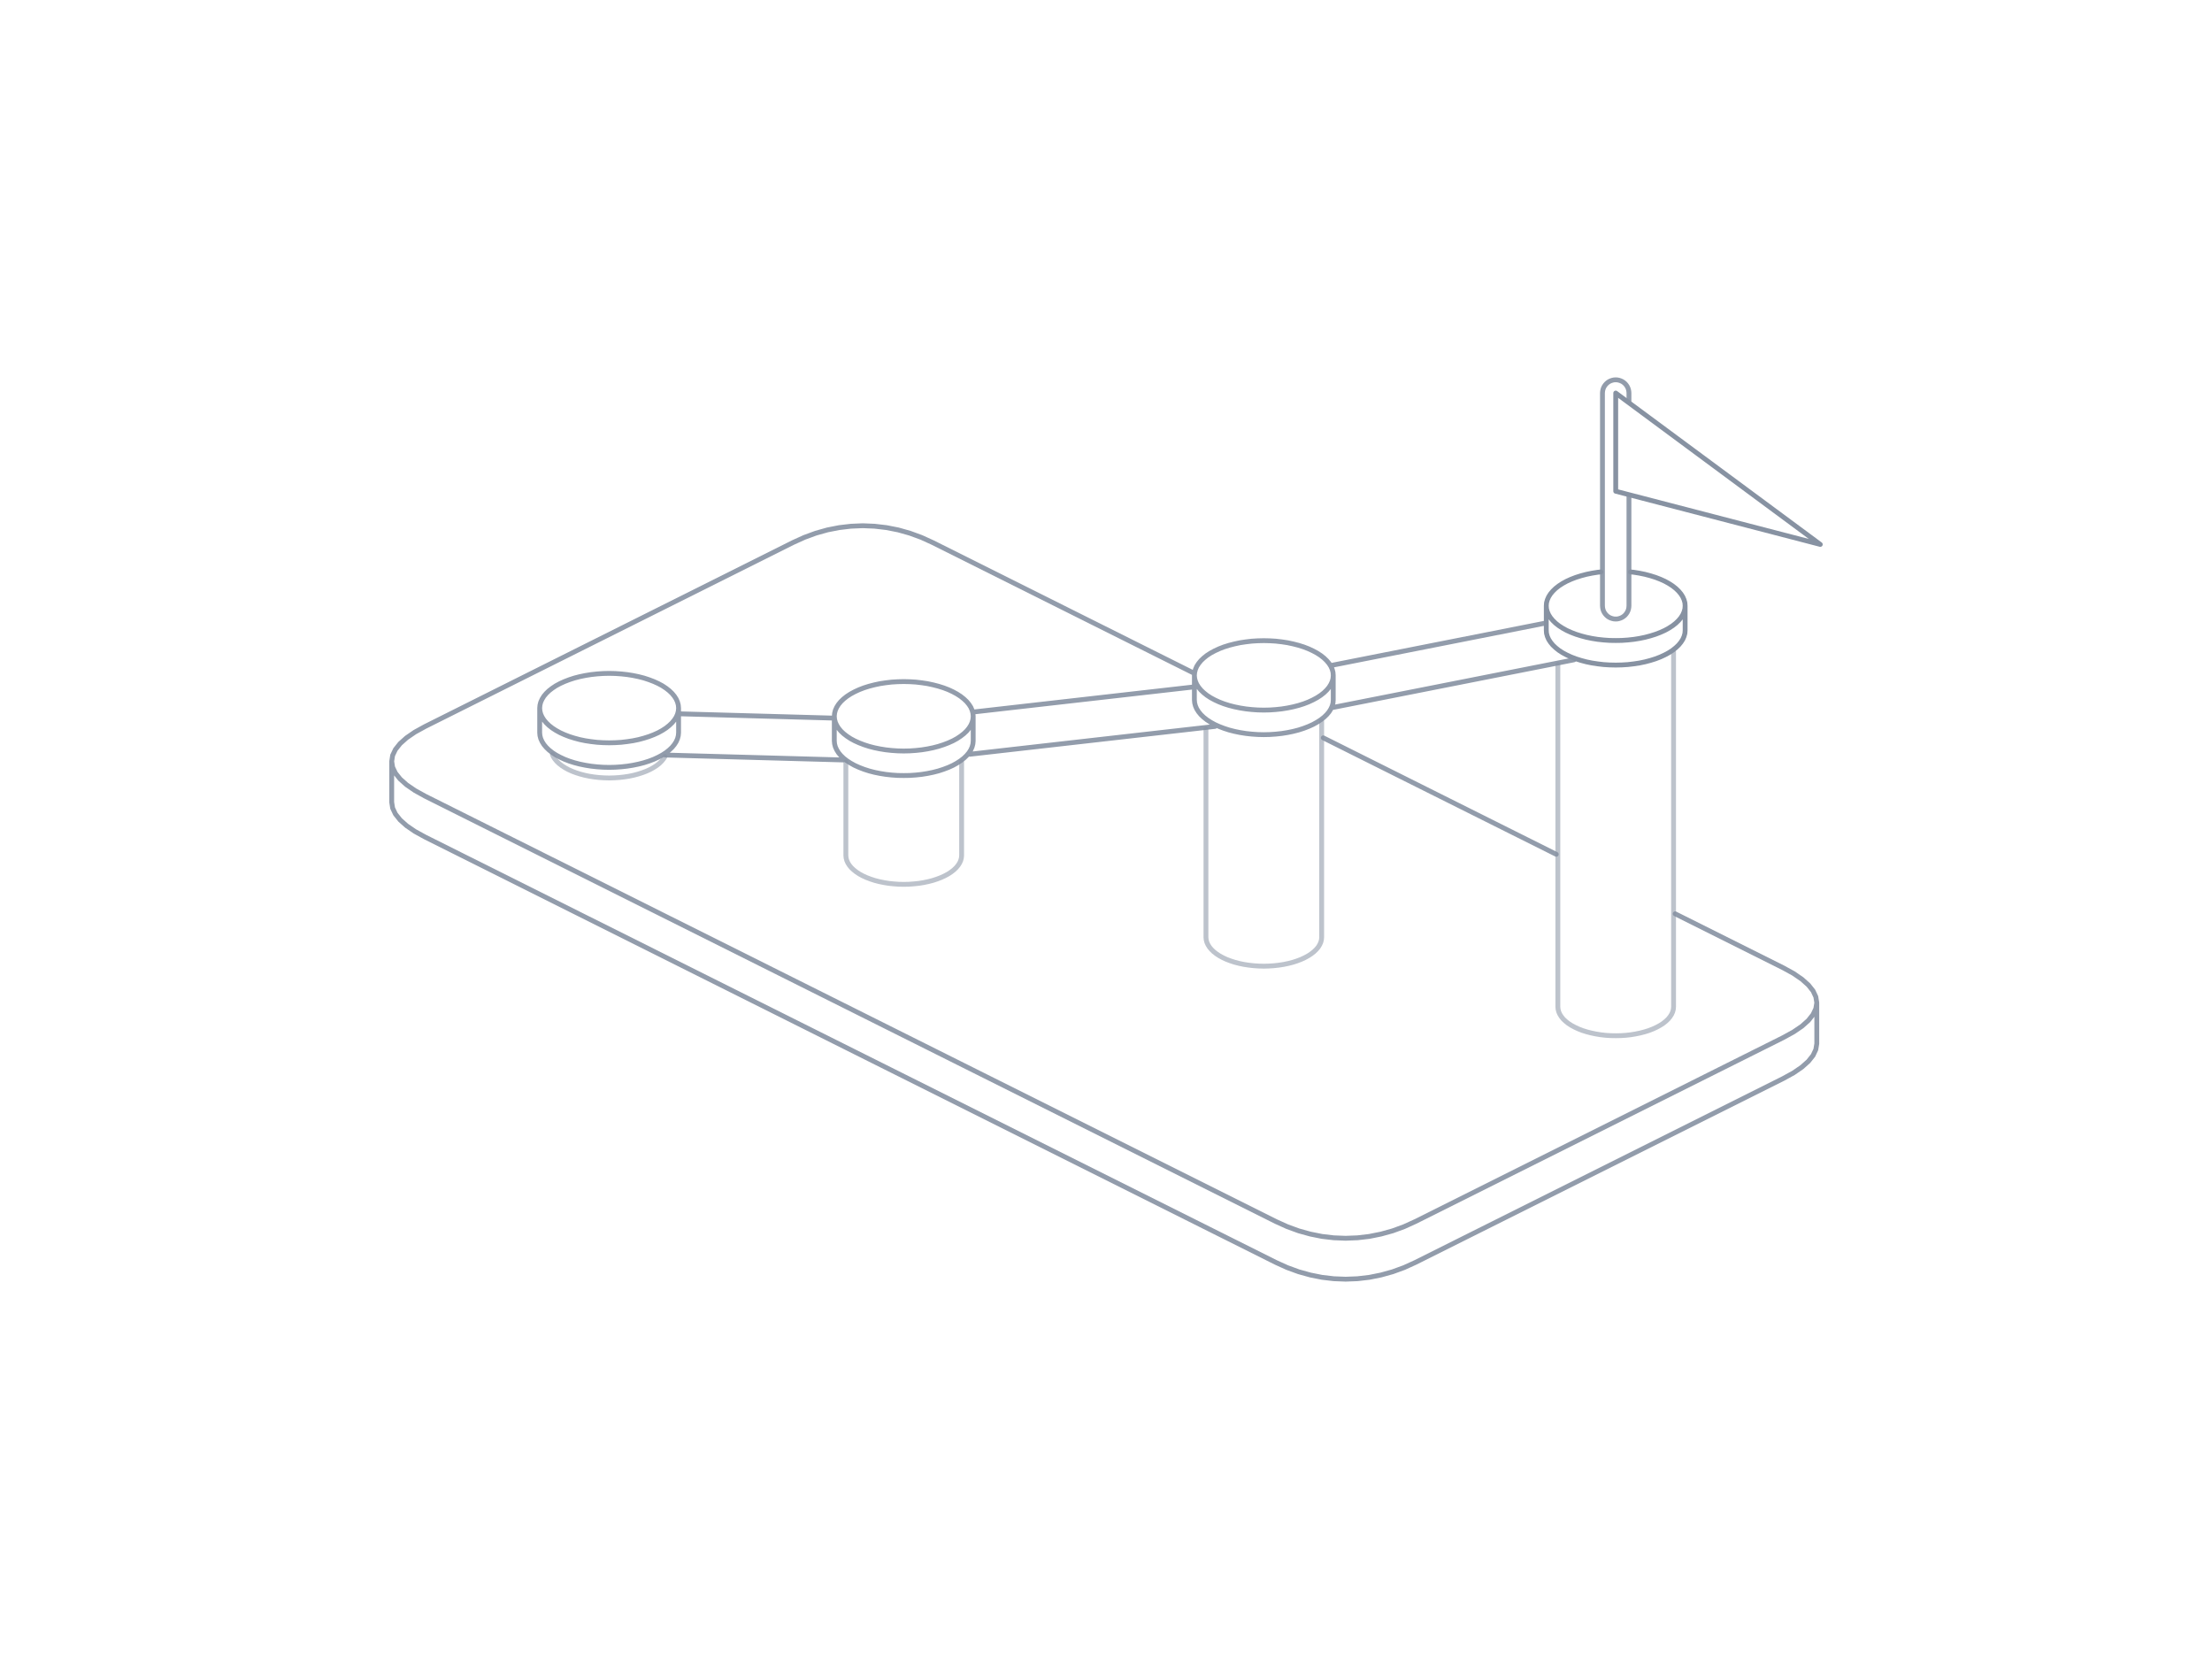
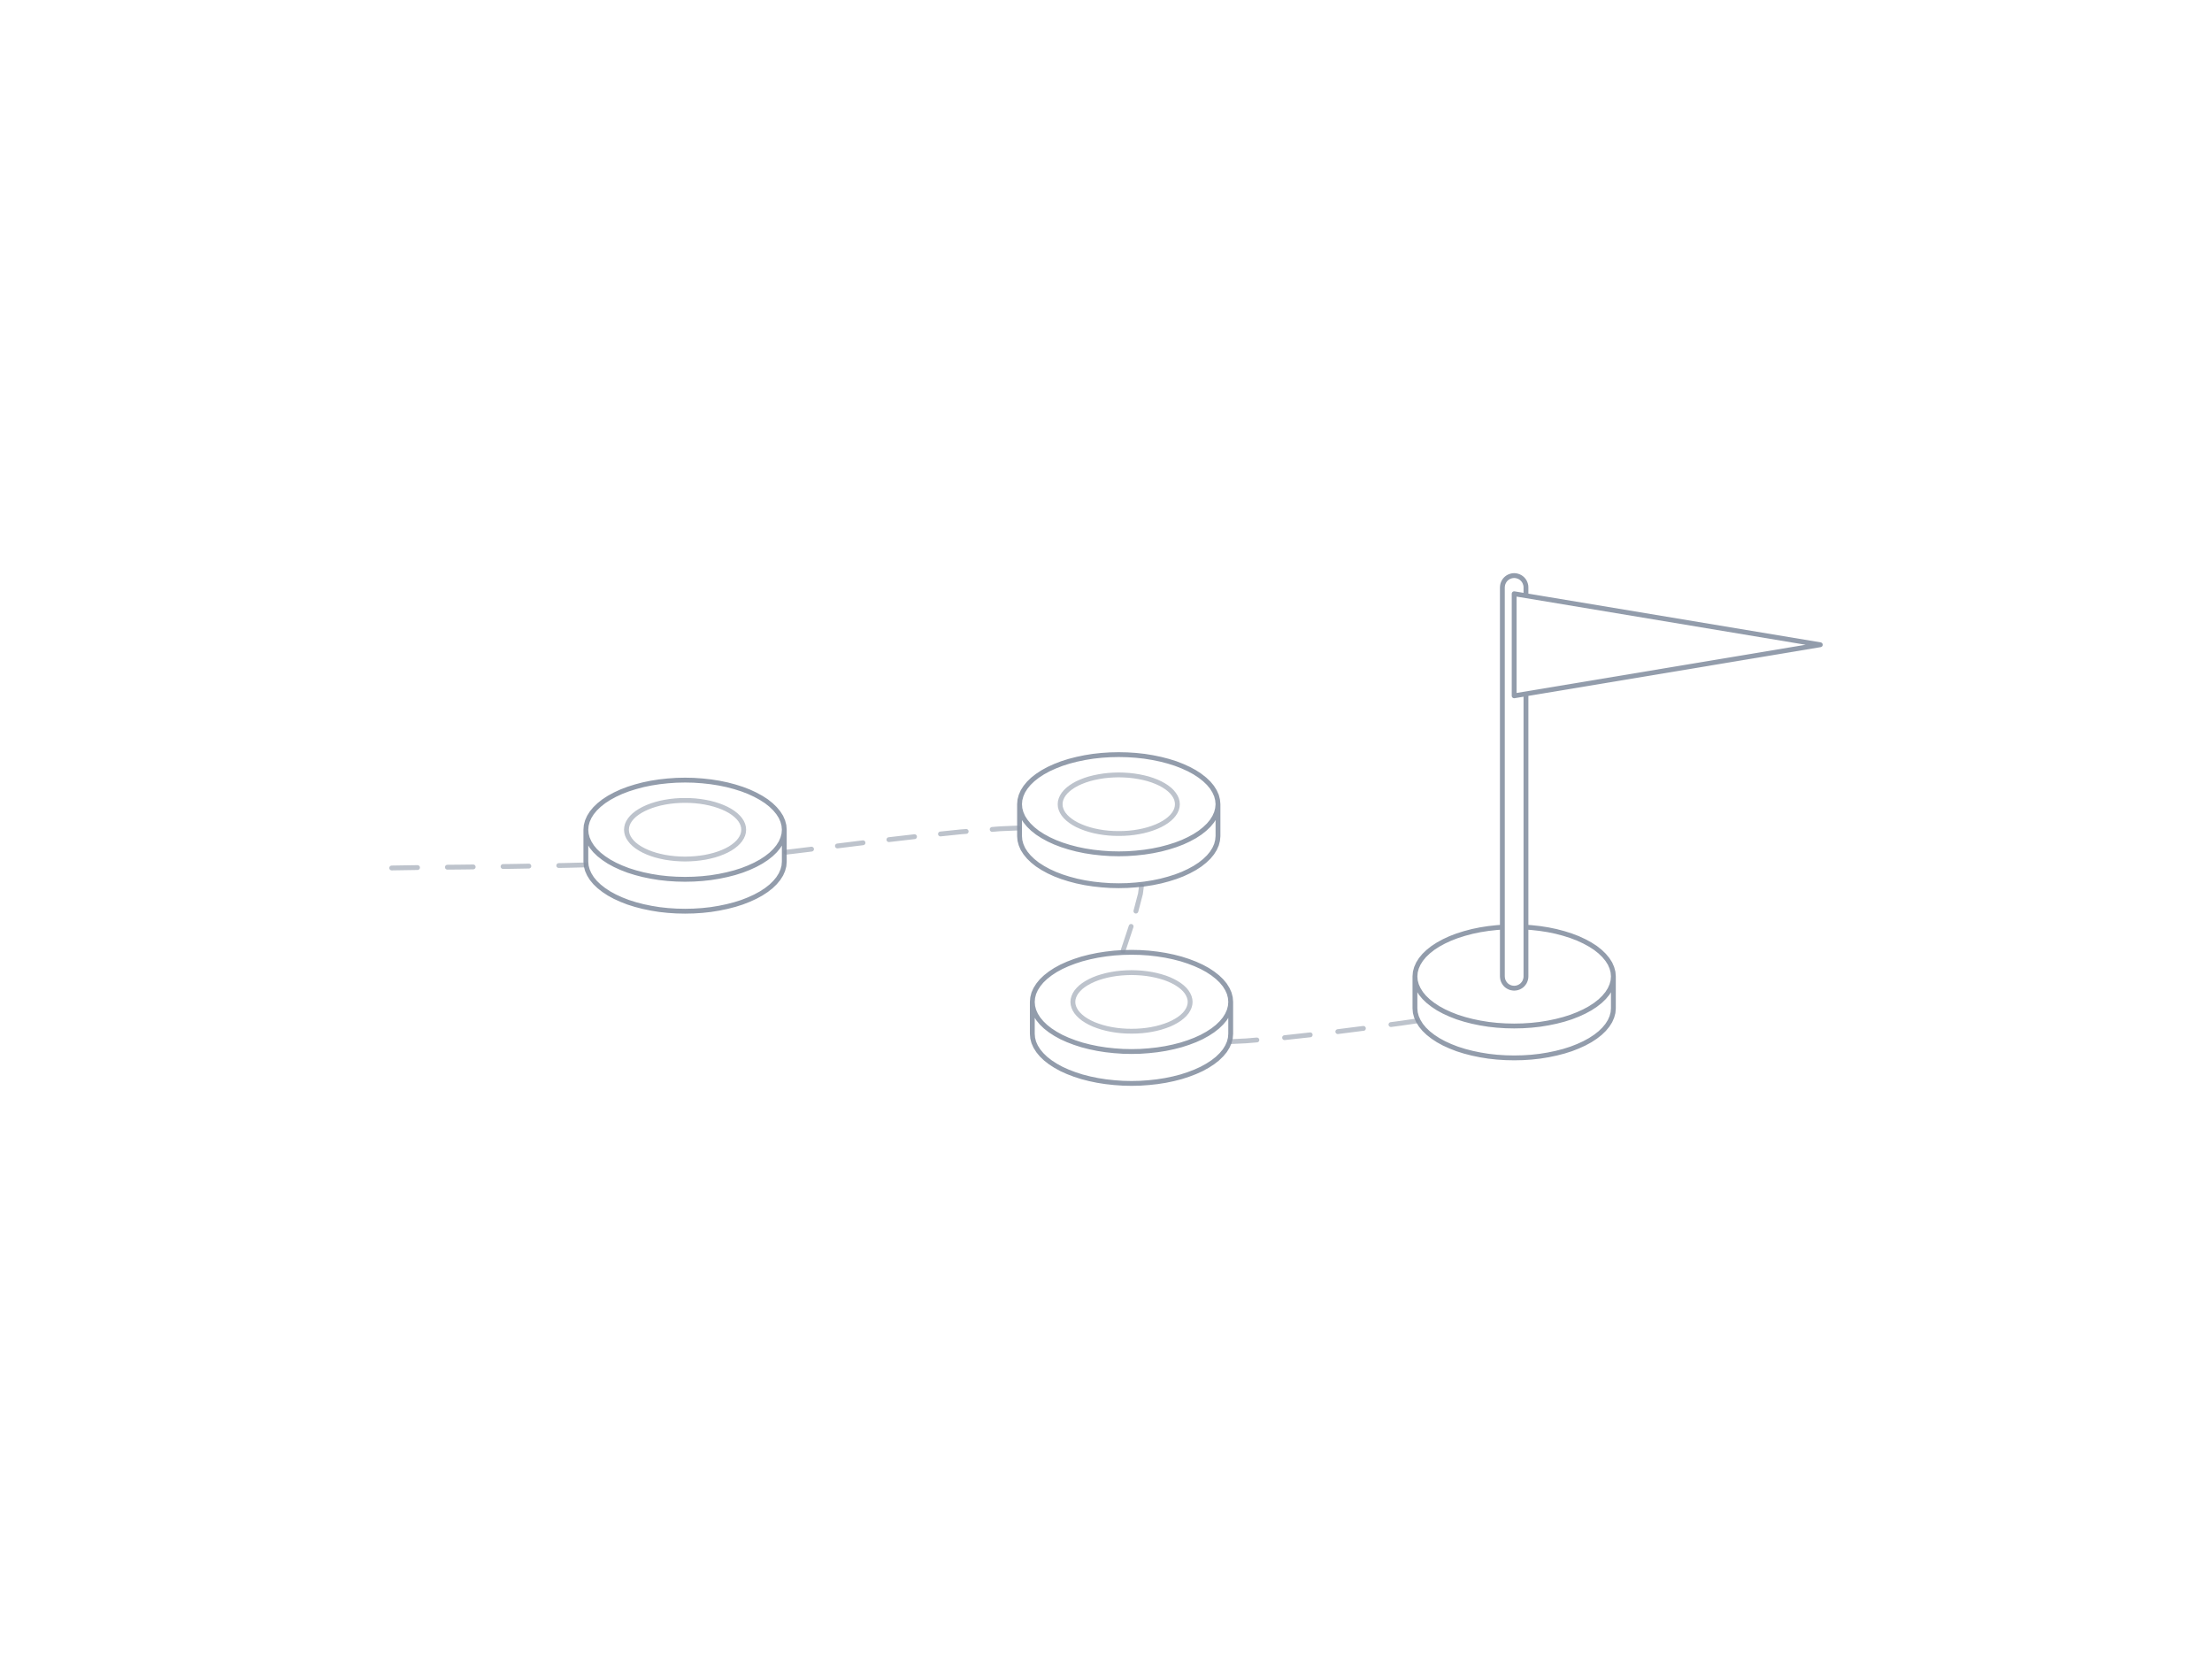
<svg xmlns="http://www.w3.org/2000/svg" viewBox="0 0 480 360" role="img" color="#8792a2" fill="none" stroke="currentColor" stroke-width="1.05" stroke-linecap="round" stroke-linejoin="round">
-   <path vector-effect="non-scaling-stroke" stroke-opacity=".55" d="M119.87,163.74 120.05,164.16 120.38,164.68 120.80,165.19 121.31,165.68 121.90,166.14 122.56,166.57 123.30,166.98 124.11,167.35 124.98,167.68 125.90,167.97 126.88,168.23 127.89,168.44 128.93,168.60 130.00,168.72 131.09,168.79 132.18,168.82 133.28,168.79 134.36,168.72 135.43,168.60 136.48,168.44 137.49,168.23 138.46,167.97 139.38,167.68 140.25,167.35 141.06,166.98 141.80,166.57 142.47,166.14 143.06,165.68 143.56,165.19 143.98,164.68 144.30,164.18 M183.55,165.36 183.55,185.62 183.60,186.17 183.74,186.71 183.98,187.25 184.31,187.77 184.73,188.28 185.24,188.76 185.82,189.22 186.49,189.66 187.23,190.06 188.04,190.43 188.91,190.76 189.83,191.06 190.80,191.31 191.82,191.52 192.86,191.69 193.93,191.80 195.02,191.88 196.11,191.90 197.21,191.88 198.29,191.80 199.36,191.69 200.41,191.52 201.42,191.31 202.39,191.06 203.31,190.76 204.18,190.43 204.99,190.06 205.73,189.66 206.40,189.22 206.99,188.76 207.49,188.28 207.91,187.77 208.24,187.25 208.48,186.71 208.62,186.17 208.67,185.62 208.67,165.36 M261.69,158.20 261.69,203.38 261.74,203.93 261.88,204.47 262.12,205.00 262.45,205.53 262.87,206.03 263.37,206.52 263.96,206.98 264.63,207.42 265.37,207.82 266.17,208.19 267.04,208.52 267.97,208.82 268.94,209.07 269.95,209.28 271.00,209.44 272.07,209.56 273.15,209.63 274.25,209.66 275.34,209.63 276.43,209.56 277.50,209.44 278.54,209.28 279.55,209.07 280.52,208.82 281.45,208.52 282.32,208.19 283.12,207.82 283.86,207.42 284.53,206.98 285.12,206.52 285.63,206.03 286.05,205.53 286.37,205.00 286.61,204.47 286.75,203.93 286.80,203.38 286.80,156.48 M338.05,144.22 338.05,218.47 338.10,219.02 338.24,219.56 338.48,220.10 338.81,220.62 339.22,221.13 339.73,221.61 340.32,222.08 340.99,222.51 341.73,222.91 342.53,223.28 343.40,223.62 344.33,223.91 345.30,224.16 346.31,224.37 347.36,224.54 348.42,224.66 349.51,224.73 350.61,224.75 351.70,224.73 352.79,224.66 353.86,224.54 354.90,224.37 355.91,224.16 356.88,223.91 357.81,223.62 358.68,223.28 359.48,222.91 360.22,222.51 360.89,222.08 361.48,221.61 361.99,221.13 362.40,220.62 362.73,220.10 362.97,219.56 363.11,219.02 363.16,218.47 363.16,141.39" />
-   <path vector-effect="non-scaling-stroke" stroke-opacity=".9" d="M187.23,114.08 184.66,114.19 182.10,114.49 179.55,114.99 177.03,115.70 174.55,116.61 172.10,117.72 92.26,157.64 90.04,158.86 88.23,160.10 86.82,161.36 85.81,162.63 85.20,163.91 85.00,165.20 85.00,174.08 85.20,175.36 85.81,176.65 86.82,177.92 88.23,179.18 90.04,180.42 92.26,181.64 276.87,273.95 279.32,275.06 281.81,275.97 284.33,276.67 286.87,277.18 289.43,277.48 292.00,277.58 294.57,277.48 297.14,277.18 299.68,276.67 302.20,275.97 304.69,275.06 307.13,273.95 386.97,234.03 389.19,232.81 391.01,231.56 392.42,230.30 393.43,229.03 394.03,227.75 394.24,226.47 394.24,217.59 394.03,216.30 393.43,215.02 392.42,213.75 391.01,212.49 389.19,211.24 386.97,210.02 363.51,198.29 M337.70,185.38 287.15,160.11 M258.88,145.97 202.36,117.72 199.92,116.61 197.43,115.70 194.91,114.99 192.36,114.49 189.80,114.19 187.23,114.08 M394.24,217.59 394.03,218.87 393.43,220.15 392.42,221.43 391.01,222.69 389.19,223.93 386.97,225.15 307.13,265.07 304.69,266.18 302.20,267.09 299.68,267.79 297.14,268.30 294.57,268.60 292.00,268.70 289.43,268.60 286.87,268.30 284.33,267.79 281.81,267.09 279.32,266.18 276.87,265.07 92.26,172.77 90.04,171.54 88.23,170.30 86.82,169.04 85.81,167.77 85.20,166.49 85.00,165.20 M210.45,163.67 263.66,157.63 M289.33,153.50 341.55,143.18 M335.19,135.24 289.06,144.36 M258.83,149.09 211.41,154.48 M180.69,155.82 147.60,154.90 M144.35,163.84 182.98,164.91 M132.18,146.12 130.87,146.15 129.57,146.24 128.28,146.38 127.03,146.58 125.81,146.83 124.65,147.13 123.54,147.49 122.50,147.89 121.53,148.33 120.64,148.81 119.84,149.34 119.13,149.89 118.53,150.47 118.02,151.08 117.63,151.71 117.34,152.35 117.17,153.00 117.11,153.66 117.11,158.99 117.17,159.64 117.34,160.29 117.63,160.93 118.02,161.56 118.53,162.17 119.13,162.75 119.84,163.31 120.64,163.83 121.53,164.31 122.50,164.76 123.54,165.16 124.65,165.51 125.81,165.81 127.03,166.06 128.28,166.26 129.57,166.40 130.87,166.49 132.18,166.52 133.50,166.49 134.80,166.40 136.08,166.26 137.34,166.06 138.55,165.81 139.72,165.51 140.82,165.16 141.87,164.76 142.84,164.31 143.73,163.83 144.53,163.31 145.23,162.75 145.84,162.17 146.34,161.56 146.74,160.93 147.02,160.29 147.19,159.64 147.25,158.99 147.25,153.66 147.19,153.00 147.02,152.35 146.74,151.71 146.34,151.08 145.84,150.47 145.23,149.89 144.53,149.34 143.73,148.81 142.84,148.33 141.87,147.89 140.82,147.49 139.72,147.13 138.55,146.83 137.34,146.58 136.08,146.38 134.80,146.24 133.50,146.15 132.18,146.12 M147.25,153.66 147.19,154.31 147.02,154.97 146.74,155.61 146.34,156.23 145.84,156.84 145.23,157.42 144.53,157.98 143.73,158.50 142.84,158.99 141.87,159.43 140.82,159.83 139.72,160.18 138.55,160.49 137.34,160.74 136.08,160.93 134.80,161.08 133.50,161.16 132.18,161.19 130.87,161.16 129.57,161.08 128.28,160.93 127.03,160.74 125.81,160.49 124.65,160.18 123.54,159.83 122.50,159.43 121.53,158.99 120.64,158.50 119.84,157.98 119.13,157.42 118.53,156.84 118.02,156.23 117.63,155.61 117.34,154.97 117.17,154.31 117.11,153.66 M196.11,147.90 194.80,147.93 193.49,148.01 192.21,148.16 190.96,148.35 189.74,148.61 188.58,148.91 187.47,149.26 186.43,149.66 185.46,150.11 184.57,150.59 183.77,151.11 183.06,151.67 182.45,152.25 181.95,152.86 181.56,153.48 181.27,154.13 181.10,154.78 181.04,155.43 181.04,160.76 181.10,161.42 181.27,162.07 181.56,162.71 181.95,163.34 182.45,163.94 183.06,164.53 183.77,165.08 184.57,165.60 185.46,166.09 186.43,166.53 187.47,166.93 188.58,167.29 189.74,167.59 190.96,167.84 192.21,168.04 193.49,168.18 194.80,168.27 196.11,168.29 197.42,168.27 198.73,168.18 200.01,168.04 201.26,167.84 202.48,167.59 203.64,167.29 204.75,166.93 205.80,166.53 206.77,166.09 207.65,165.60 208.45,165.08 209.16,164.53 209.77,163.94 210.27,163.34 210.67,162.71 210.95,162.07 211.12,161.42 211.18,160.76 211.18,155.43 211.12,154.78 210.95,154.13 210.67,153.48 210.27,152.86 209.77,152.25 209.16,151.67 208.45,151.11 207.65,150.59 206.77,150.11 205.80,149.66 204.75,149.26 203.64,148.91 202.48,148.61 201.26,148.35 200.01,148.16 198.73,148.01 197.42,147.93 196.11,147.90 M211.18,155.43 211.12,156.09 210.95,156.74 210.67,157.38 210.27,158.01 209.77,158.62 209.16,159.20 208.45,159.75 207.65,160.28 206.77,160.76 205.80,161.20 204.75,161.60 203.64,161.96 202.48,162.26 201.26,162.51 200.01,162.71 198.73,162.85 197.42,162.94 196.11,162.97 194.80,162.94 193.49,162.85 192.21,162.71 190.96,162.51 189.74,162.26 188.58,161.96 187.47,161.60 186.43,161.20 185.46,160.76 184.57,160.28 183.77,159.75 183.06,159.20 182.45,158.62 181.95,158.01 181.56,157.38 181.27,156.74 181.10,156.09 181.04,155.43 M274.25,139.02 272.93,139.05 271.63,139.13 270.35,139.28 269.09,139.47 267.88,139.73 266.71,140.03 265.60,140.38 264.56,140.78 263.59,141.23 262.70,141.71 261.90,142.23 261.20,142.79 260.59,143.37 260.09,143.98 259.69,144.60 259.41,145.25 259.24,145.90 259.18,146.55 259.18,151.88 259.24,152.54 259.41,153.19 259.69,153.83 260.09,154.46 260.59,155.07 261.20,155.65 261.90,156.20 262.70,156.72 263.59,157.21 264.56,157.65 265.60,158.05 266.71,158.41 267.88,158.71 269.09,158.96 270.35,159.16 271.63,159.30 272.93,159.39 274.25,159.42 275.56,159.39 276.86,159.30 278.15,159.16 279.40,158.96 280.61,158.71 281.78,158.41 282.89,158.05 283.93,157.65 284.90,157.21 285.79,156.72 286.59,156.20 287.30,155.65 287.90,155.07 288.41,154.46 288.80,153.83 289.09,153.19 289.26,152.54 289.31,151.88 289.31,146.55 289.26,145.90 289.09,145.25 288.80,144.60 288.41,143.98 287.90,143.37 287.30,142.79 286.59,142.23 285.79,141.71 284.90,141.23 283.93,140.78 282.89,140.38 281.78,140.03 280.61,139.73 279.40,139.47 278.15,139.28 276.86,139.13 275.56,139.05 274.25,139.02 M289.31,146.55 289.26,147.21 289.09,147.86 288.80,148.50 288.41,149.13 287.90,149.74 287.30,150.32 286.59,150.88 285.79,151.40 284.90,151.88 283.93,152.33 282.89,152.73 281.78,153.08 280.61,153.38 279.40,153.63 278.15,153.83 276.86,153.97 275.56,154.06 274.25,154.09 272.93,154.06 271.63,153.97 270.35,153.83 269.09,153.63 267.88,153.38 266.71,153.08 265.60,152.73 264.56,152.33 263.59,151.88 262.70,151.40 261.90,150.88 261.20,150.32 260.59,149.74 260.09,149.13 259.69,148.50 259.41,147.86 259.24,147.21 259.18,146.55 M353.48,85.29 353.45,84.91 353.38,84.55 353.26,84.19 353.09,83.85 352.88,83.54 352.64,83.26 352.35,83.01 352.04,82.80 351.70,82.64 351.35,82.52 350.98,82.44 350.61,82.42 350.23,82.44 349.86,82.52 349.51,82.64 349.17,82.80 348.86,83.01 348.58,83.26 348.33,83.54 348.12,83.85 347.95,84.19 347.83,84.55 347.76,84.91 347.73,85.29 347.73,131.46 347.76,131.83 347.83,132.20 347.95,132.56 348.12,132.90 348.33,133.21 348.58,133.49 348.86,133.74 349.17,133.95 349.51,134.11 349.86,134.23 350.23,134.31 350.61,134.33 350.98,134.31 351.35,134.23 351.70,134.11 352.04,133.95 352.35,133.74 352.64,133.49 352.88,133.21 353.09,132.90 353.26,132.56 353.38,132.20 353.45,131.83 353.48,131.46 353.48,107.71 M353.48,86.98 353.48,85.29" />
-   <path vector-effect="non-scaling-stroke" stroke-opacity="1" d="M347.38,124.11 346.71,124.18 345.45,124.38 344.24,124.63 343.07,124.94 341.96,125.29 340.92,125.69 339.95,126.13 339.06,126.62 338.26,127.14 337.56,127.69 336.95,128.28 336.45,128.88 336.05,129.51 335.77,130.15 335.59,130.80 335.54,131.46 335.54,136.79 335.59,137.44 335.77,138.10 336.05,138.74 336.45,139.36 336.95,139.97 337.56,140.55 338.26,141.11 339.06,141.63 339.95,142.11 340.92,142.56 341.96,142.96 343.07,143.31 344.24,143.62 345.45,143.87 346.71,144.06 347.99,144.21 349.29,144.29 350.61,144.32 351.92,144.29 353.22,144.21 354.51,144.06 355.76,143.87 356.97,143.62 358.14,143.31 359.25,142.96 360.29,142.56 361.26,142.11 362.15,141.63 362.95,141.11 363.65,140.55 364.26,139.97 364.76,139.36 365.16,138.74 365.44,138.10 365.62,137.44 365.67,136.79 365.67,131.46 365.62,130.80 365.44,130.15 365.16,129.51 364.76,128.88 364.26,128.28 363.65,127.69 362.95,127.14 362.15,126.62 361.26,126.13 360.29,125.69 359.25,125.29 358.14,124.94 356.97,124.63 355.76,124.38 354.51,124.18 353.83,124.11 M365.67,131.46 365.62,132.12 365.44,132.77 365.16,133.41 364.76,134.04 364.26,134.64 363.65,135.23 362.95,135.78 362.15,136.30 361.26,136.79 360.29,137.23 359.25,137.63 358.14,137.98 356.97,138.29 355.76,138.54 354.51,138.74 353.22,138.88 351.92,138.97 350.61,138.99 349.29,138.97 347.99,138.88 346.71,138.74 345.45,138.54 344.24,138.29 343.07,137.98 341.96,137.63 340.92,137.23 339.95,136.79 339.06,136.30 338.26,135.78 337.56,135.23 336.95,134.64 336.45,134.04 336.05,133.41 335.77,132.77 335.59,132.12 335.54,131.46 M350.61,85.29 395.00,118.14 350.61,106.60 350.61,85.29" />
+   <path vector-effect="non-scaling-stroke" stroke-opacity=".55" d="M85.00,188.35 87.98,188.30 90.60,188.26 M97.08,188.18 100.38,188.15 102.68,188.12 M109.16,188.03 110.95,188.01 114.76,187.94 M121.25,187.82 122.83,187.79 126.84,187.69 M170.54,184.93 172.19,184.74 176.10,184.26 M181.72,183.57 187.27,182.88 M192.89,182.20 198.45,181.56 M204.08,180.97 208.49,180.51 209.66,180.42 M215.30,179.98 217.04,179.84 220.89,179.68 M247.70,192.25 247.48,193.94 246.49,197.71 M245.45,201.03 244.84,202.88 243.69,206.34 M267.15,226.02 270.34,225.87 272.74,225.67 M278.75,225.17 284.31,224.56 M290.30,223.86 295.80,223.16 295.86,223.16 M301.83,222.33 304.07,222.03 307.38,221.55 M157.66,184.55 156.84,184.92 155.96,185.26 155.02,185.56 154.04,185.81 153.01,186.03 151.95,186.19 150.87,186.31 149.77,186.38 148.66,186.41 147.55,186.38 146.45,186.31 145.37,186.19 144.31,186.03 143.28,185.81 142.30,185.56 141.36,185.26 140.48,184.92 139.67,184.55 138.92,184.14 138.24,183.70 137.64,183.23 137.13,182.74 136.71,182.22 136.37,181.69 136.13,181.15 135.99,180.60 135.94,180.05 135.99,179.49 136.13,178.94 136.37,178.40 136.71,177.87 137.13,177.36 137.64,176.87 138.24,176.40 138.92,175.96 139.67,175.55 140.48,175.18 141.36,174.84 142.30,174.54 143.28,174.28 144.31,174.07 145.37,173.90 146.45,173.78 147.55,173.71 148.66,173.69 149.77,173.71 150.87,173.78 151.95,173.90 153.01,174.07 154.04,174.28 155.02,174.54 155.96,174.84 156.84,175.18 157.66,175.55 158.41,175.96 159.08,176.40 159.68,176.87 160.19,177.36 160.62,177.87 160.95,178.40 161.19,178.94 161.33,179.49 161.38,180.05 161.33,180.60 161.19,181.15 160.95,181.69 160.62,182.22 160.19,182.74 159.68,183.23 159.08,183.70 158.41,184.14 157.66,184.55 M251.76,179.01 250.95,179.38 250.06,179.72 249.13,180.02 248.14,180.28 247.12,180.49 246.06,180.66 244.98,180.78 243.88,180.85 242.77,180.87 241.66,180.85 240.56,180.78 239.48,180.66 238.42,180.49 237.39,180.28 236.41,180.02 235.47,179.72 234.59,179.38 233.77,179.01 233.02,178.60 232.35,178.16 231.75,177.69 231.24,177.20 230.81,176.69 230.48,176.16 230.24,175.62 230.09,175.07 230.05,174.51 230.09,173.96 230.24,173.41 230.48,172.87 230.81,172.34 231.24,171.82 231.75,171.33 232.35,170.86 233.02,170.42 233.77,170.01 234.59,169.64 235.47,169.30 236.41,169.00 237.39,168.75 238.42,168.54 239.48,168.37 240.56,168.25 241.66,168.18 242.77,168.15 243.88,168.18 244.98,168.25 246.06,168.37 247.12,168.54 248.14,168.75 249.13,169.00 250.06,169.30 250.95,169.64 251.76,170.01 252.51,170.42 253.19,170.86 253.79,171.33 254.30,171.82 254.72,172.34 255.06,172.87 255.30,173.41 255.44,173.96 255.49,174.51 255.44,175.07 255.30,175.62 255.06,176.16 254.72,176.69 254.30,177.20 253.79,177.69 253.19,178.16 252.51,178.60 251.76,179.01 M254.53,221.91 253.71,222.29 252.83,222.62 251.90,222.92 250.91,223.18 249.89,223.39 248.83,223.56 247.74,223.68 246.64,223.75 245.54,223.77 244.43,223.75 243.33,223.68 242.24,223.56 241.18,223.39 240.16,223.18 239.17,222.92 238.24,222.62 237.36,222.29 236.54,221.91 235.79,221.50 235.11,221.06 234.52,220.59 234.01,220.10 233.58,219.59 233.25,219.06 233.01,218.52 232.86,217.97 232.81,217.41 232.86,216.86 233.01,216.31 233.25,215.77 233.58,215.24 234.01,214.73 234.52,214.23 235.11,213.77 235.79,213.33 236.54,212.92 237.36,212.54 238.24,212.20 239.17,211.91 240.16,211.65 241.18,211.44 242.24,211.27 243.33,211.15 244.43,211.08 245.54,211.05 246.64,211.08 247.74,211.15 248.83,211.27 249.89,211.44 250.91,211.65 251.90,211.91 252.83,212.20 253.71,212.54 254.53,212.92 255.28,213.33 255.96,213.77 256.55,214.23 257.07,214.73 257.49,215.24 257.82,215.77 258.06,216.31 258.21,216.86 258.26,217.41 258.21,217.97 258.06,218.52 257.82,219.06 257.49,219.59 257.07,220.10 256.55,220.59 255.96,221.06 255.28,221.50 254.53,221.91" />
+   <path vector-effect="non-scaling-stroke" stroke-opacity=".9" d="M148.66,169.28 146.78,169.32 144.92,169.45 143.09,169.65 141.30,169.93 139.56,170.29 137.90,170.73 136.31,171.23 134.82,171.80 133.44,172.44 132.17,173.13 131.03,173.87 130.02,174.67 129.15,175.50 128.43,176.37 127.87,177.26 127.46,178.18 127.21,179.11 127.13,180.05 127.13,186.97 127.21,187.91 127.46,188.84 127.87,189.75 128.43,190.65 129.15,191.52 130.02,192.35 131.03,193.14 132.17,193.89 133.44,194.58 134.82,195.21 136.31,195.79 137.90,196.29 139.56,196.72 141.30,197.08 143.09,197.37 144.92,197.57 146.78,197.69 148.66,197.73 150.54,197.69 152.40,197.57 154.23,197.37 156.02,197.08 157.76,196.72 159.43,196.29 161.01,195.79 162.50,195.21 163.88,194.58 165.15,193.89 166.30,193.14 167.31,192.35 168.17,191.52 168.89,190.65 169.46,189.75 169.86,188.84 170.11,187.91 170.19,186.97 170.19,180.05 170.11,179.11 169.86,178.18 169.46,177.26 168.89,176.37 168.17,175.50 167.31,174.67 166.30,173.87 165.15,173.13 163.88,172.44 162.50,171.80 161.01,171.23 159.43,170.73 157.76,170.29 156.02,169.93 154.23,169.65 152.40,169.45 150.54,169.32 148.66,169.28 M170.19,180.05 170.11,180.99 169.86,181.92 169.46,182.83 168.89,183.73 168.17,184.60 167.31,185.43 166.30,186.22 165.15,186.97 163.88,187.66 162.50,188.29 161.01,188.87 159.43,189.37 157.76,189.80 156.02,190.16 154.23,190.45 152.40,190.65 150.54,190.77 148.66,190.81 146.78,190.77 144.92,190.65 143.09,190.45 141.30,190.16 139.56,189.80 137.90,189.37 136.31,188.87 134.82,188.29 133.44,187.66 132.17,186.97 131.03,186.22 130.02,185.43 129.15,184.60 128.43,183.73 127.87,182.83 127.46,181.92 127.21,180.99 127.13,180.05 M242.77,163.75 240.89,163.79 239.03,163.91 237.20,164.11 235.40,164.40 233.67,164.76 232.00,165.19 230.42,165.69 228.93,166.27 227.54,166.90 226.28,167.59 225.13,168.34 224.12,169.13 223.26,169.96 222.54,170.83 221.97,171.73 221.57,172.64 221.32,173.57 221.24,174.51 221.24,181.43 221.32,182.37 221.57,183.30 221.97,184.22 222.54,185.11 223.26,185.98 224.12,186.81 225.13,187.61 226.28,188.35 227.54,189.04 228.93,189.68 230.42,190.25 232.00,190.75 233.67,191.19 235.40,191.55 237.20,191.83 239.03,192.03 240.89,192.16 242.77,192.20 244.64,192.16 246.51,192.03 248.34,191.83 250.13,191.55 251.87,191.19 253.53,190.75 255.12,190.25 256.61,189.68 257.99,189.04 259.26,188.35 260.40,187.61 261.41,186.81 262.28,185.98 263.00,185.11 263.56,184.22 263.97,183.30 264.21,182.37 264.30,181.43 264.30,174.51 264.21,173.57 263.97,172.64 263.56,171.73 263.00,170.83 262.28,169.96 261.41,169.13 260.40,168.34 259.26,167.59 257.99,166.90 256.61,166.27 255.12,165.69 253.53,165.19 251.87,164.76 250.13,164.40 248.34,164.11 246.51,163.91 244.64,163.79 242.77,163.75 M264.30,174.51 264.21,175.45 263.97,176.38 263.56,177.30 263.00,178.19 262.28,179.06 261.41,179.89 260.40,180.69 259.26,181.43 257.99,182.12 256.61,182.76 255.12,183.33 253.53,183.83 251.87,184.27 250.13,184.63 248.34,184.91 246.51,185.11 244.64,185.24 242.77,185.28 240.89,185.24 239.03,185.11 237.20,184.91 235.40,184.63 233.67,184.27 232.00,183.83 230.42,183.33 228.93,182.76 227.54,182.12 226.28,181.43 225.13,180.69 224.12,179.89 223.26,179.06 222.54,178.19 221.97,177.30 221.57,176.38 221.32,175.45 221.24,174.51 M245.54,206.65 243.66,206.69 241.80,206.81 239.96,207.02 238.17,207.30 236.44,207.66 234.77,208.09 233.19,208.60 231.70,209.17 230.31,209.80 229.04,210.49 227.90,211.24 226.89,212.03 226.02,212.86 225.31,213.73 224.74,214.63 224.33,215.54 224.09,216.48 224.01,217.41 224.01,224.33 224.09,225.27 224.33,226.20 224.74,227.12 225.31,228.02 226.02,228.88 226.89,229.72 227.90,230.51 229.04,231.25 230.31,231.95 231.70,232.58 233.19,233.15 234.77,233.66 236.44,234.09 238.17,234.45 239.96,234.73 241.80,234.93 243.66,235.06 245.54,235.10 247.41,235.06 249.27,234.93 251.11,234.73 252.90,234.45 254.63,234.09 256.30,233.66 257.88,233.15 259.37,232.58 260.76,231.95 262.03,231.25 263.17,230.51 264.18,229.72 265.05,228.88 265.77,228.02 266.33,227.12 266.74,226.20 266.98,225.27 267.06,224.33 267.06,217.41 266.98,216.48 266.74,215.54 266.33,214.63 265.77,213.73 265.05,212.86 264.18,212.03 263.17,211.24 262.03,210.49 260.76,209.80 259.37,209.17 257.88,208.60 256.30,208.09 254.63,207.66 252.90,207.30 251.11,207.02 249.27,206.81 247.41,206.69 245.54,206.65 M267.06,217.41 266.98,218.35 266.74,219.28 266.33,220.20 265.77,221.10 265.05,221.96 264.18,222.80 263.17,223.59 262.03,224.33 260.76,225.03 259.37,225.66 257.88,226.23 256.30,226.74 254.63,227.17 252.90,227.53 251.11,227.81 249.27,228.01 247.41,228.14 245.54,228.18 243.66,228.14 241.80,228.01 239.96,227.81 238.17,227.53 236.44,227.17 234.77,226.74 233.19,226.23 231.70,225.66 230.31,225.03 229.04,224.33 227.90,223.59 226.89,222.80 226.02,221.96 225.31,221.10 224.74,220.20 224.33,219.28 224.09,218.35 224.01,217.41 M325.66,201.22 324.83,201.28 323.00,201.48 321.21,201.76 319.47,202.12 317.81,202.56 316.22,203.06 314.73,203.63 313.35,204.27 312.08,204.96 310.94,205.70 309.93,206.50 309.06,207.33 308.34,208.20 307.78,209.09 307.37,210.01 307.12,210.94 307.04,211.88 307.04,218.80 307.12,219.74 307.37,220.67 307.78,221.58 308.34,222.48 309.06,223.35 309.93,224.18 310.94,224.97 312.08,225.72 313.35,226.41 314.73,227.04 316.22,227.62 317.81,228.12 319.47,228.55 321.21,228.91 323.00,229.20 324.83,229.40 326.70,229.52 328.57,229.56 330.45,229.52 332.31,229.40 334.14,229.20 335.93,228.91 337.67,228.55 339.34,228.12 340.92,227.62 342.41,227.04 343.79,226.41 345.06,225.72 346.21,224.97 347.22,224.18 348.08,223.35 348.80,222.48 349.37,221.58 349.77,220.67 350.02,219.74 350.10,218.80 350.10,211.88 350.02,210.94 349.77,210.01 349.37,209.09 348.80,208.20 348.08,207.33 347.22,206.50 346.21,205.70 345.06,204.96 343.79,204.27 342.41,203.63 340.92,203.06 339.34,202.56 337.67,202.12 335.93,201.76 334.14,201.48 332.31,201.28 331.48,201.22 M350.10,211.88 350.02,212.82 349.77,213.75 349.37,214.66 348.80,215.56 348.08,216.43 347.22,217.26 346.21,218.05 345.06,218.80 343.79,219.49 342.41,220.12 340.92,220.70 339.34,221.20 337.67,221.63 335.93,221.99 334.14,222.28 332.31,222.48 330.45,222.60 328.57,222.64 326.70,222.60 324.83,222.48 323.00,222.28 321.21,221.99 319.47,221.63 317.81,221.20 316.22,220.70 314.73,220.12 313.35,219.49 312.08,218.80 310.94,218.05 309.93,217.26 309.06,216.43 308.34,215.56 307.78,214.66 307.37,213.75 307.12,212.82 307.04,211.88 M331.13,127.46 331.11,127.12 331.04,126.80 330.93,126.48 330.79,126.18 330.60,125.90 330.38,125.65 330.13,125.43 329.85,125.24 329.55,125.10 329.23,124.99 328.91,124.92 328.57,124.90 328.24,124.92 327.91,124.99 327.59,125.10 327.29,125.24 327.01,125.43 326.76,125.65 326.54,125.90 326.36,126.18 326.21,126.48 326.10,126.80 326.04,127.12 326.01,127.46 326.01,211.88 326.04,212.21 326.10,212.54 326.21,212.86 326.36,213.16 326.54,213.43 326.76,213.69 327.01,213.91 327.29,214.09 327.59,214.24 327.91,214.35 328.24,214.41 328.57,214.44 328.91,214.41 329.23,214.35 329.55,214.24 329.85,214.09 330.13,213.91 330.38,213.69 330.60,213.43 330.79,213.16 330.93,212.86 331.04,212.54 331.11,212.21 331.13,211.88 331.13,150.91 M331.13,128.91 331.13,127.46 M328.57,128.84 395.00,139.91 328.57,150.99 328.57,128.84" />
</svg>
